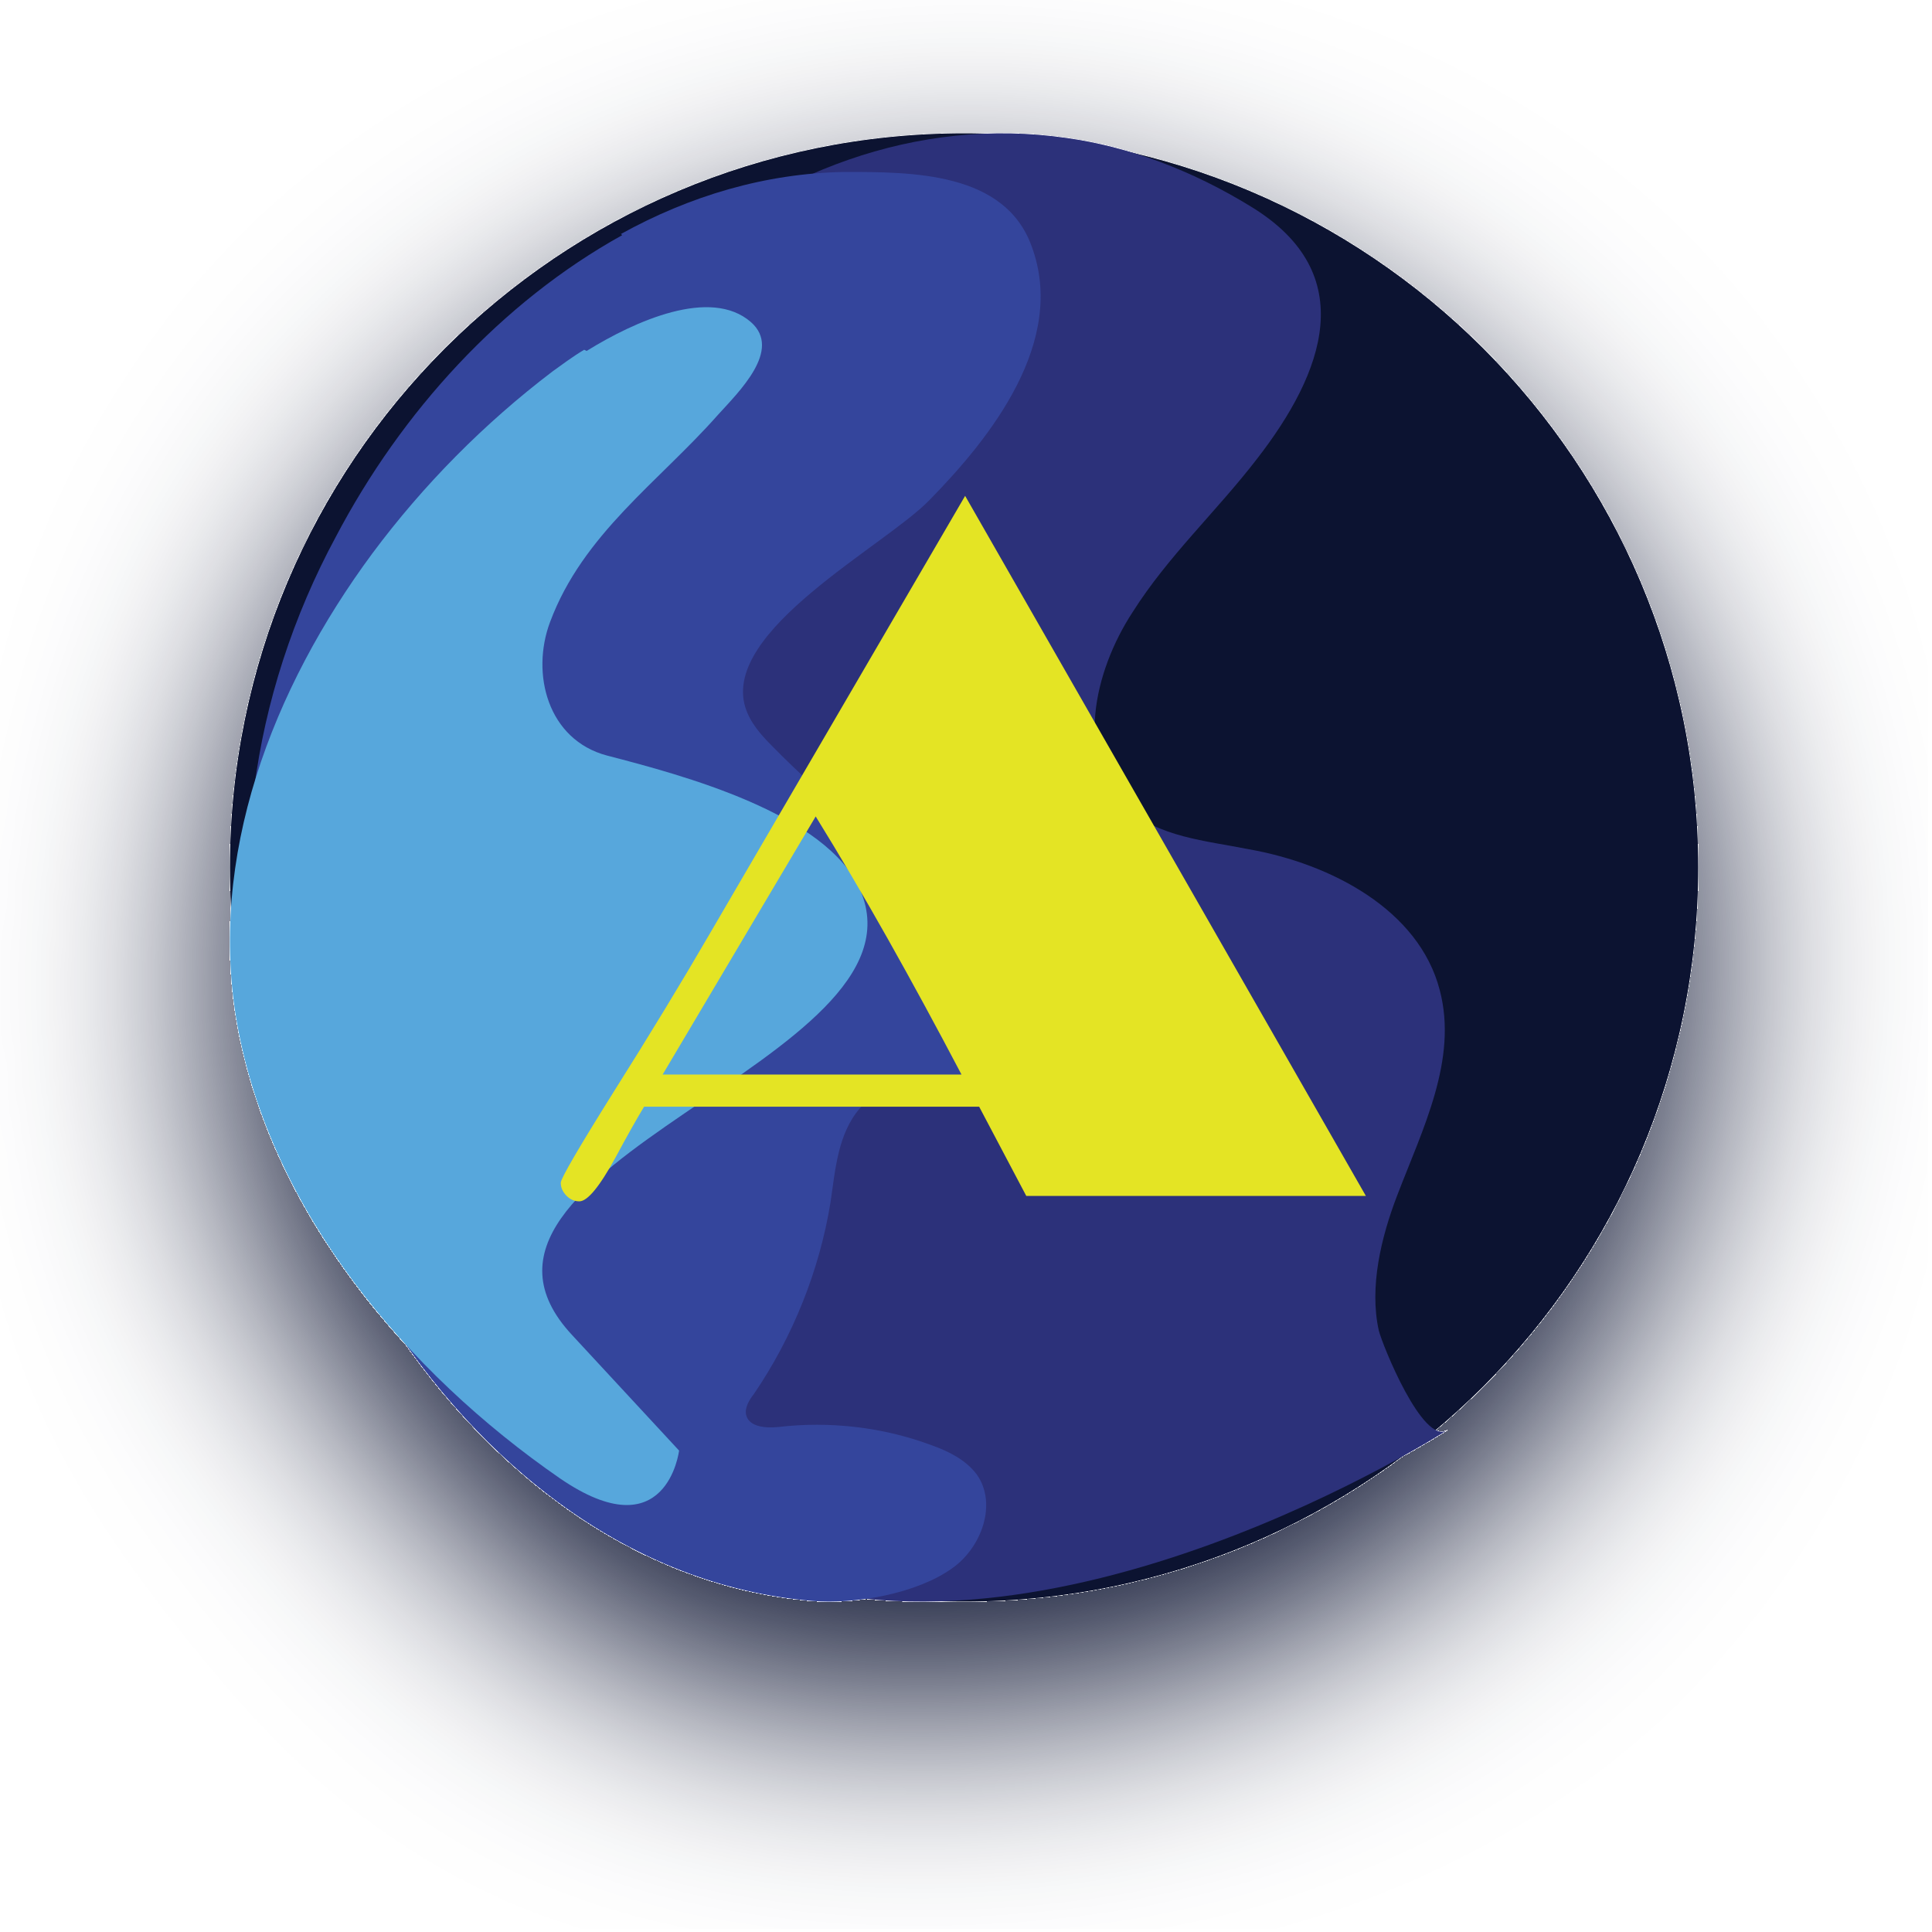
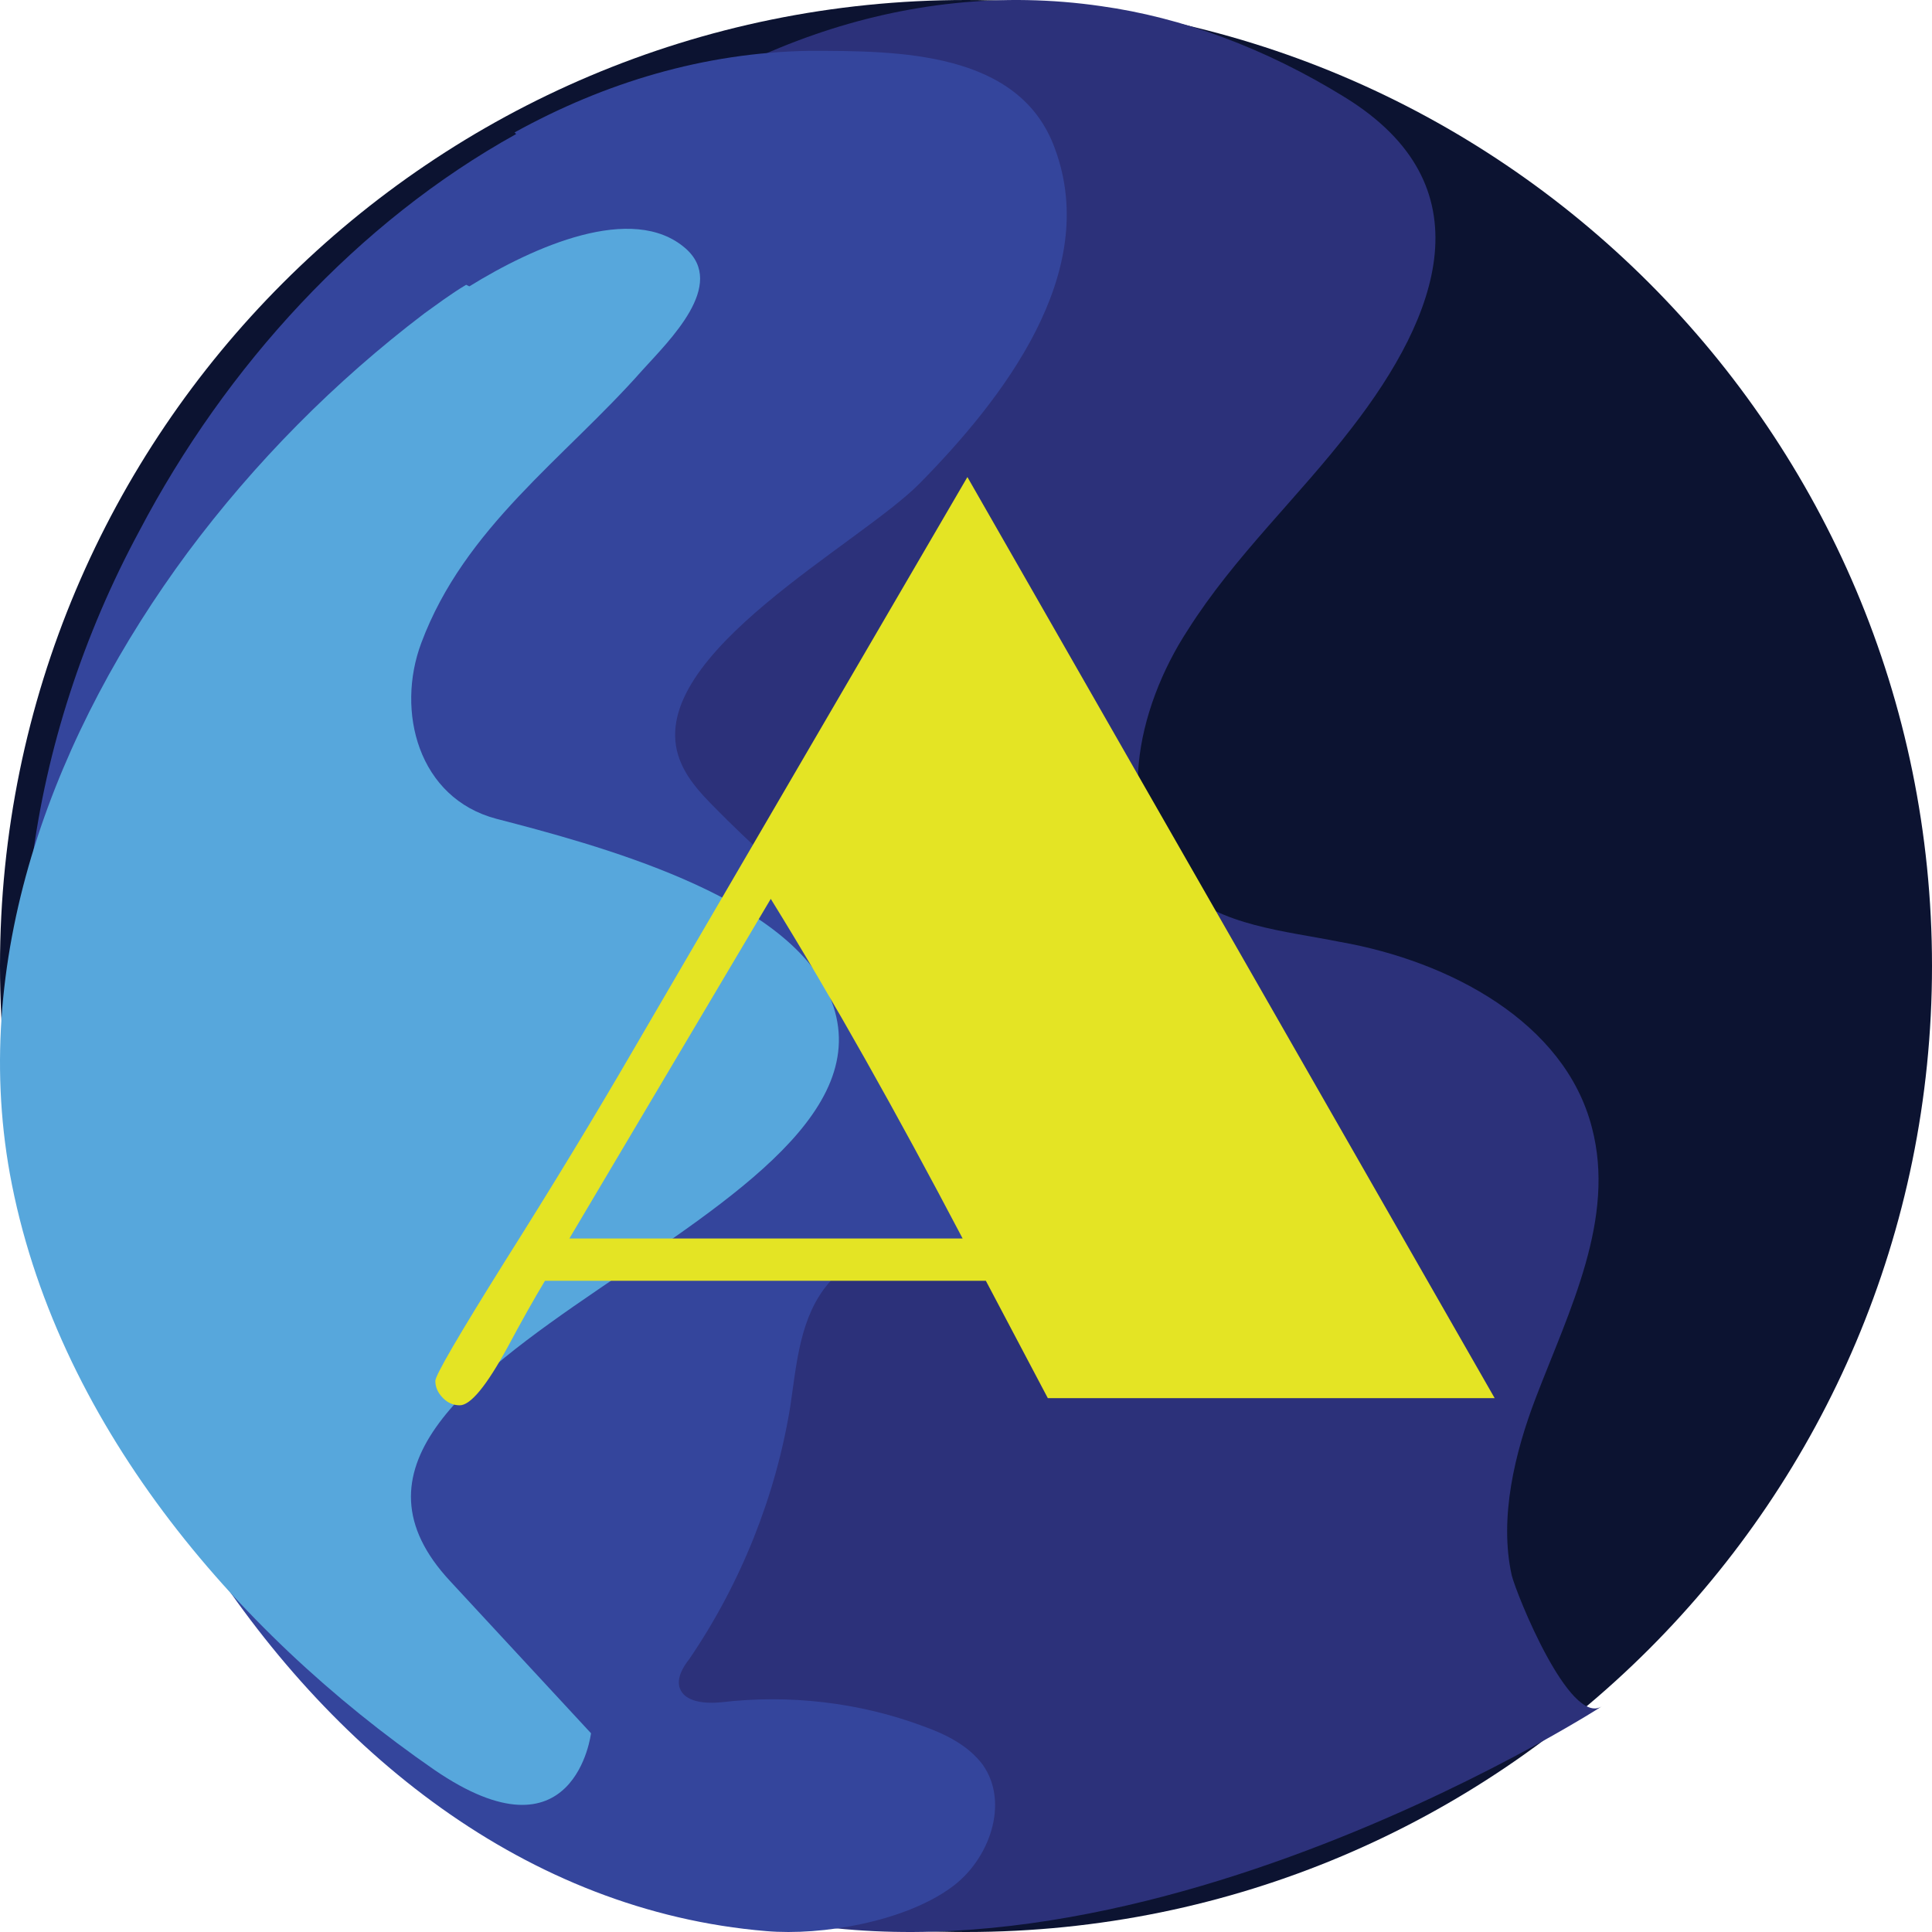
- <svg xmlns="http://www.w3.org/2000/svg" width="100" height="100" viewBox="0 0 100 100" fill="none">
-   <g filter="url(#filter0_d_879_2501)">
-     <path d="M49.9 82.9C70.887 82.9 87.9 65.887 87.9 44.9C87.9 23.913 70.887 6.9 49.9 6.9C28.913 6.9 11.9 23.913 11.9 44.9C11.9 65.887 28.913 82.9 49.9 82.9Z" fill="#0C1331" />
-     <path d="M55.219 7.142C58.373 7.583 61.653 8.778 64.807 10.729C70.421 14.19 68.529 19.287 65.059 23.754C62.978 26.46 60.454 28.788 58.625 31.683C56.606 34.766 55.597 39.297 58.31 41.813C59.95 43.324 62.41 43.513 64.618 43.953C68.907 44.708 73.449 47.099 74.522 51.252C75.468 54.839 73.638 58.426 72.314 61.886C71.494 64.026 70.863 66.606 71.367 68.871C71.557 69.626 73.638 74.786 74.9 74.031C74.9 74.031 54.209 87.371 38.755 81.33C32.446 78.876 29.04 70.192 26.958 64.403C23.678 55.154 22.101 44.897 23.3 35.081C25.129 18.846 39.638 4.877 55.219 7.142Z" fill="#2C317A" />
-     <path d="M32.141 12.11C35.673 10.159 39.583 8.963 43.746 8.9C47.215 8.9 52.008 8.9 53.395 12.74C55.224 17.65 51.314 22.623 48.097 25.896C45.764 28.288 37.376 32.632 38.574 36.597C38.826 37.416 39.394 38.045 40.025 38.675C45.322 44.088 53.269 48.872 53.9 57.245C52.386 56.552 50.746 55.86 49.107 55.734C47.467 55.608 45.575 56.111 44.502 57.37C43.367 58.692 43.241 60.518 42.989 62.218C42.421 65.743 41.034 69.205 39.015 72.163C38.763 72.478 38.511 72.919 38.637 73.296C38.826 73.863 39.646 73.926 40.277 73.863C42.926 73.548 45.701 73.863 48.224 74.807C49.107 75.122 49.99 75.563 50.557 76.318C51.63 77.829 50.81 80.095 49.296 81.165C47.467 82.487 44.25 83.053 42.043 82.865C23.185 81.291 10.949 57.874 13.157 40.815C13.724 36.346 15.175 31.876 17.382 27.785C20.788 21.301 25.96 15.636 32.204 12.173L32.141 12.11Z" fill="#34459C" />
-     <path d="M30.363 18.165C32.882 16.606 36.786 14.861 38.865 16.669C40.502 18.103 38.235 20.285 37.164 21.469C34.078 24.96 30.174 27.641 28.473 32.191C27.465 34.872 28.347 38.301 31.433 39.111C35.275 40.109 42.833 42.104 44.533 46.093C48.312 54.883 21.483 60.369 29.607 69.097L35.149 75.082C35.149 75.082 34.519 80.318 28.977 76.516C21.042 71.029 14.051 62.738 12.287 53.075C10.713 44.348 14.114 35.62 19.278 28.638C21.923 25.085 25.072 21.905 28.599 19.225C29.04 18.913 29.607 18.477 30.237 18.103L30.363 18.165Z" fill="#57A7DC" />
-   </g>
-   <path d="M49.767 55.619C48.47 53.15 47.197 50.806 45.947 48.587C44.697 46.369 43.455 44.259 42.22 42.259L34.298 55.619H49.767ZM53.119 61.9L50.681 57.283H33.337C32.931 57.955 32.439 58.83 31.861 59.908C31.033 61.423 30.408 62.181 29.986 62.181C29.736 62.181 29.517 62.087 29.33 61.9C29.127 61.697 29.025 61.47 29.025 61.22C29.025 61.002 29.939 59.431 31.767 56.509C33.611 53.587 35.291 50.822 36.806 48.212L49.955 25.666L70.697 61.9H53.119Z" fill="#E4E424" />
-   <defs>
-     <filter id="filter0_d_879_2501" x="-5.72205e-06" y="2.47955e-05" width="99.8" height="99.8" filterUnits="userSpaceOnUse" color-interpolation-filters="sRGB">
-       <feFlood flood-opacity="0" result="BackgroundImageFix" />
-       <feColorMatrix in="SourceAlpha" type="matrix" values="0 0 0 0 0 0 0 0 0 0 0 0 0 0 0 0 0 0 127 0" result="hardAlpha" />
-       <feOffset dy="5" />
-       <feGaussianBlur stdDeviation="5.95" />
-       <feComposite in2="hardAlpha" operator="out" />
-       <feColorMatrix type="matrix" values="0 0 0 0 0.047 0 0 0 0 0.075 0 0 0 0 0.192 0 0 0 1 0" />
-       <feBlend mode="normal" in2="BackgroundImageFix" result="effect1_dropShadow_879_2501" />
-       <feBlend mode="normal" in="SourceGraphic" in2="effect1_dropShadow_879_2501" result="shape" />
-     </filter>
-   </defs>
+ <svg xmlns="http://www.w3.org/2000/svg" width="76" height="76" viewBox="0 0 76 76" fill="none">
+   <path d="M38 76C58.987 76 76 58.987 76 38C76 17.013 58.987 0 38 0C17.013 0 0 17.013 0 38C0 58.987 17.013 76 38 76Z" fill="#0C1331" />
+   <path d="M43.319 0.242C46.473 0.683 49.753 1.878 52.907 3.829C58.521 7.29 56.629 12.386 53.159 16.854C51.078 19.56 48.554 21.888 46.725 24.783C44.706 27.866 43.697 32.397 46.41 34.913C48.05 36.424 50.51 36.612 52.718 37.053C57.007 37.808 61.549 40.199 62.621 44.352C63.568 47.939 61.738 51.526 60.414 54.986C59.594 57.126 58.963 59.706 59.468 61.971C59.657 62.726 61.738 67.886 63 67.131C63 67.131 42.309 80.471 26.855 74.43C20.546 71.976 17.14 63.292 15.058 57.503C11.778 48.254 10.201 37.997 11.4 28.181C13.229 11.946 27.738 -2.023 43.319 0.242Z" fill="#2C317A" />
+   <path d="M20.241 5.21C23.773 3.259 27.683 2.063 31.846 2C35.315 2 40.108 2 41.495 5.84C43.325 10.75 39.414 15.723 36.197 18.996C33.864 21.388 25.476 25.732 26.674 29.697C26.926 30.516 27.494 31.145 28.125 31.775C33.422 37.188 41.369 41.972 42 50.344C40.486 49.652 38.846 48.96 37.207 48.834C35.567 48.708 33.675 49.211 32.602 50.47C31.467 51.792 31.341 53.618 31.089 55.317C30.521 58.843 29.134 62.305 27.115 65.263C26.863 65.578 26.611 66.019 26.737 66.396C26.926 66.963 27.746 67.026 28.377 66.963C31.026 66.648 33.801 66.963 36.324 67.907C37.207 68.222 38.09 68.662 38.657 69.418C39.73 70.929 38.91 73.195 37.396 74.265C35.567 75.587 32.35 76.153 30.143 75.965C11.285 74.391 -0.951 50.974 1.257 33.915C1.824 29.446 3.275 24.976 5.482 20.885C8.888 14.401 14.06 8.736 20.304 5.273L20.241 5.21Z" fill="#34459C" />
+   <path d="M18.463 11.265C20.982 9.706 24.887 7.961 26.965 9.769C28.602 11.203 26.335 13.384 25.264 14.569C22.178 18.06 18.274 20.741 16.573 25.291C15.566 27.972 16.447 31.401 19.533 32.211C23.375 33.209 30.933 35.204 32.633 39.193C36.412 47.983 9.582 53.469 17.707 62.197L23.249 68.182C23.249 68.182 22.619 73.418 17.077 69.615C9.142 64.129 2.151 55.838 0.388 46.175C-1.187 37.448 2.214 28.72 7.378 21.738C10.023 18.185 13.172 15.005 16.699 12.325C17.14 12.013 17.707 11.577 18.337 11.203L18.463 11.265Z" fill="#57A7DC" />
+   <path d="M37.867 48.719C36.57 46.25 35.297 43.906 34.047 41.688C32.797 39.469 31.555 37.359 30.32 35.359L22.398 48.719H37.867ZM41.219 55L38.781 50.383H21.438C21.031 51.055 20.539 51.93 19.961 53.008C19.133 54.523 18.508 55.281 18.086 55.281C17.836 55.281 17.617 55.188 17.43 55C17.227 54.797 17.125 54.57 17.125 54.32C17.125 54.102 18.039 52.531 19.867 49.609C21.711 46.688 23.391 43.922 24.906 41.312L38.055 18.766L58.797 55H41.219Z" fill="#E4E424" />
</svg>
